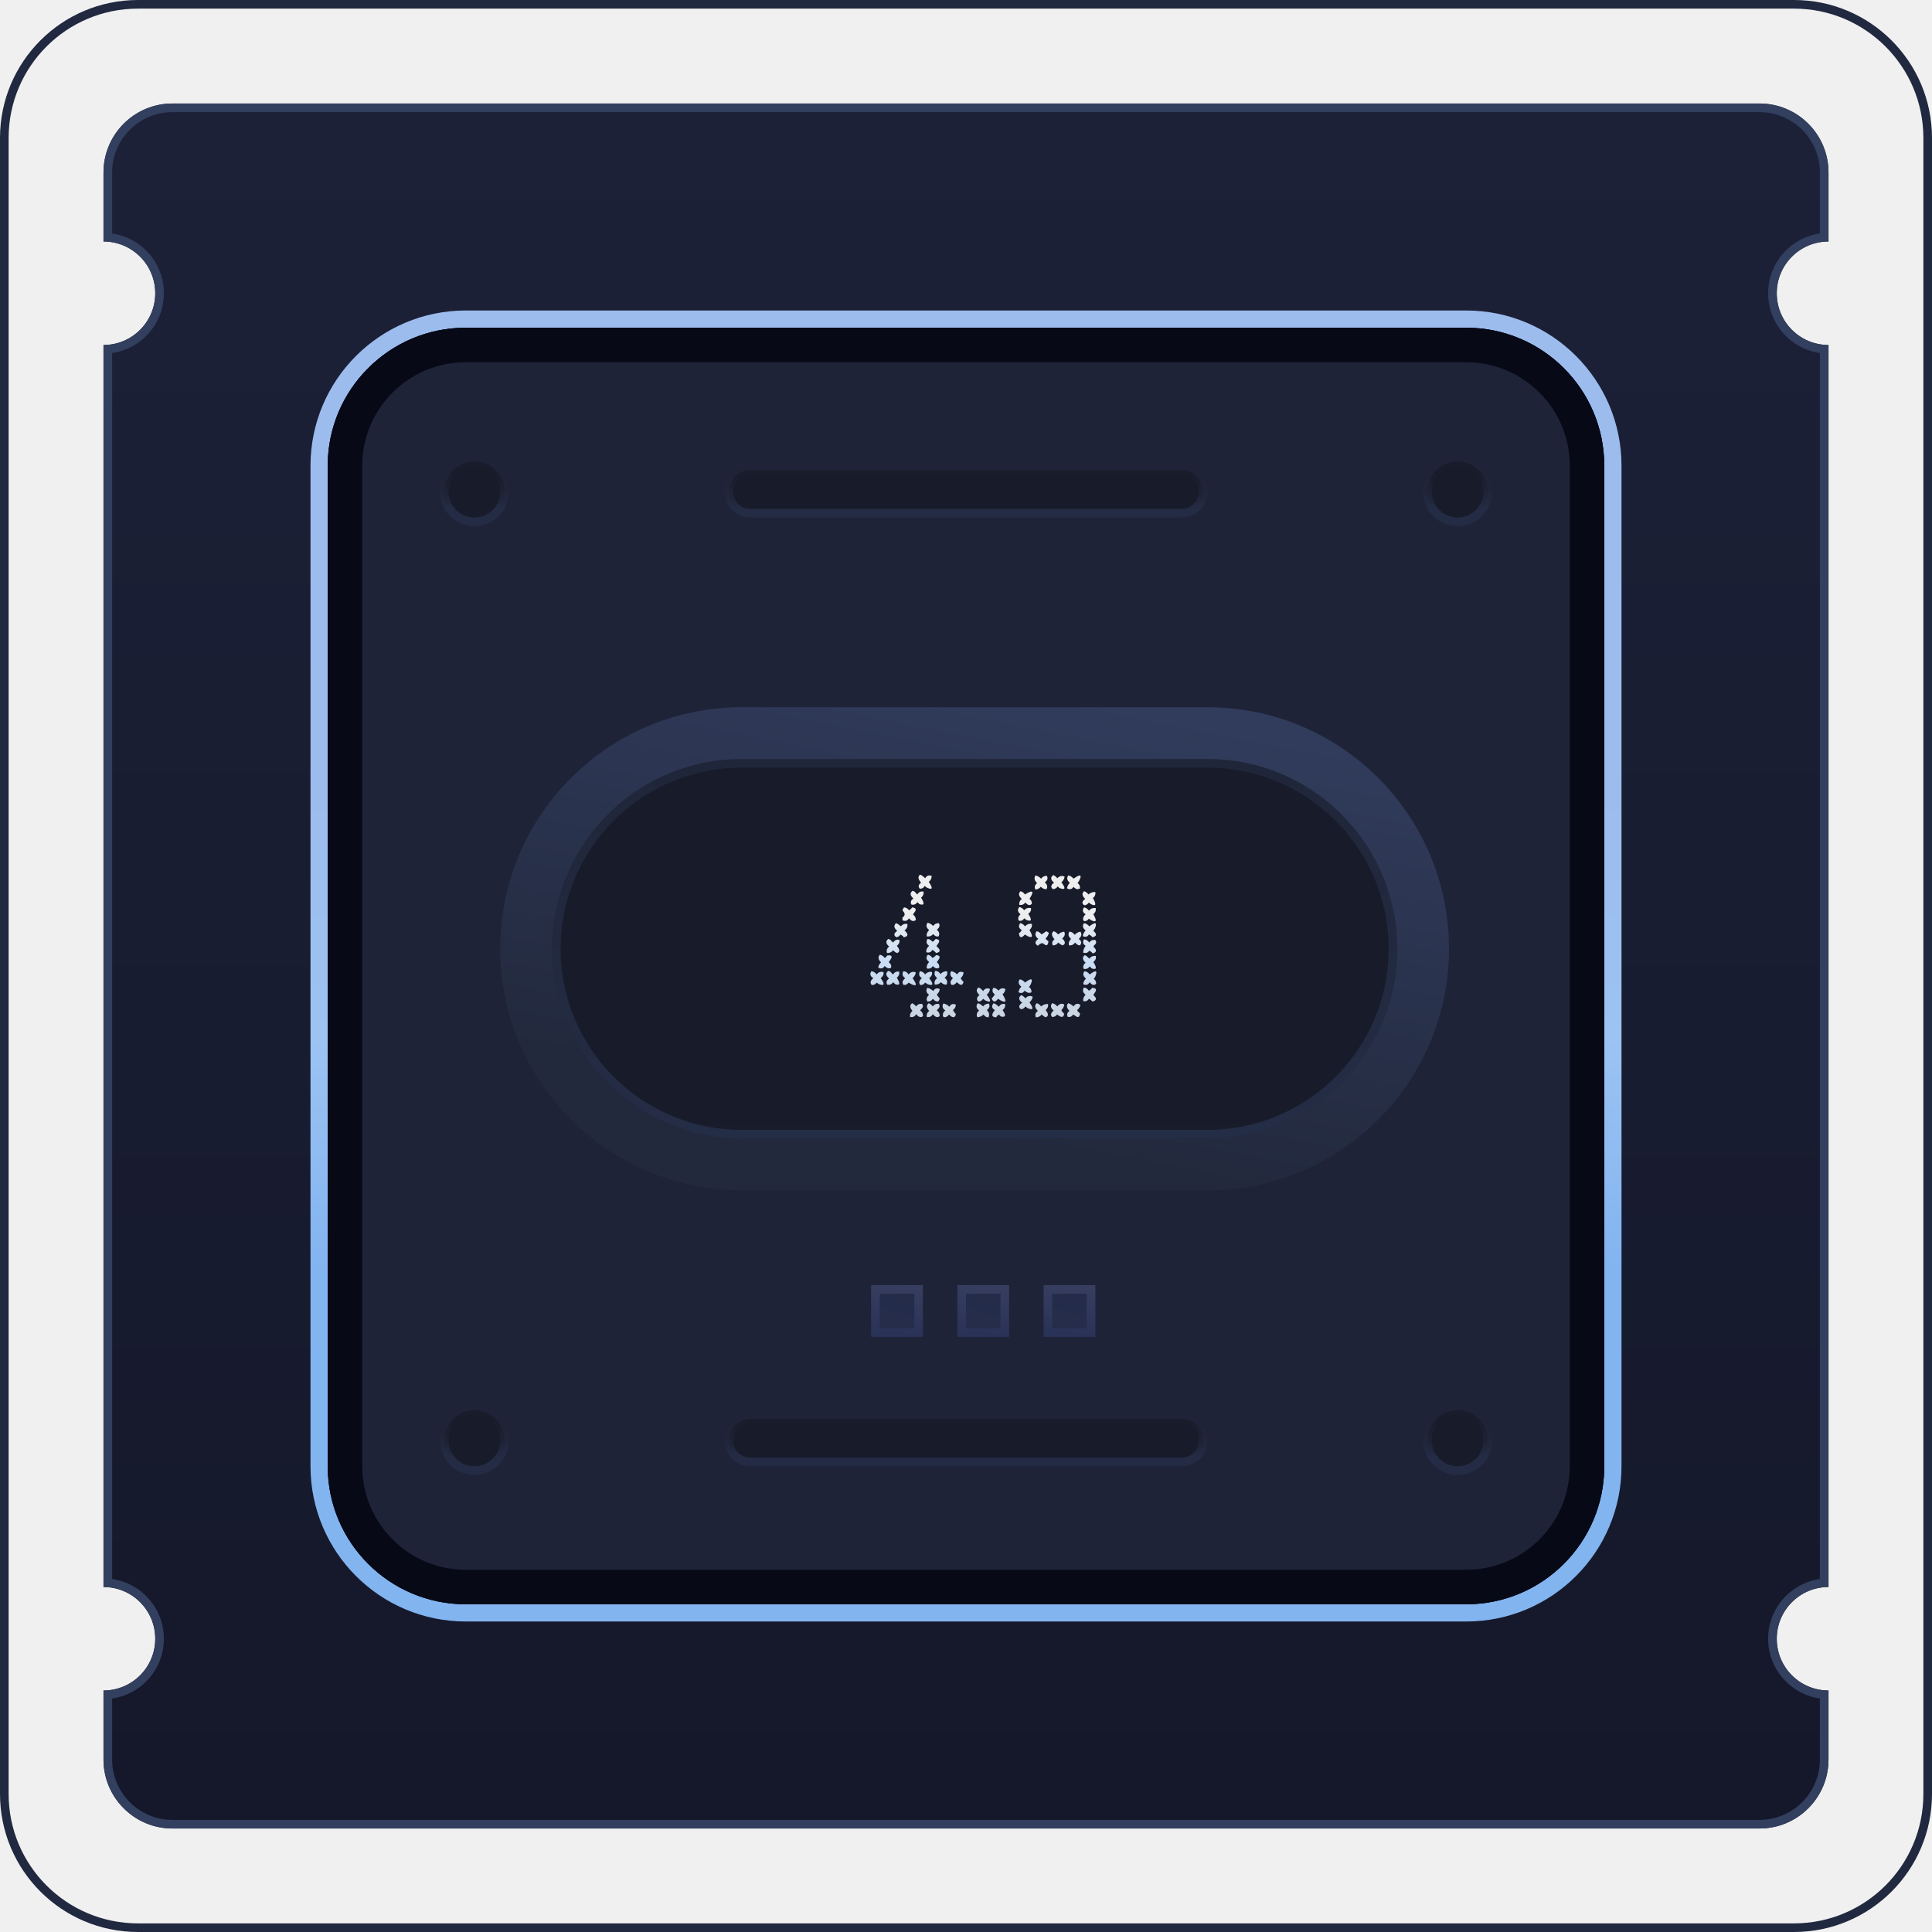
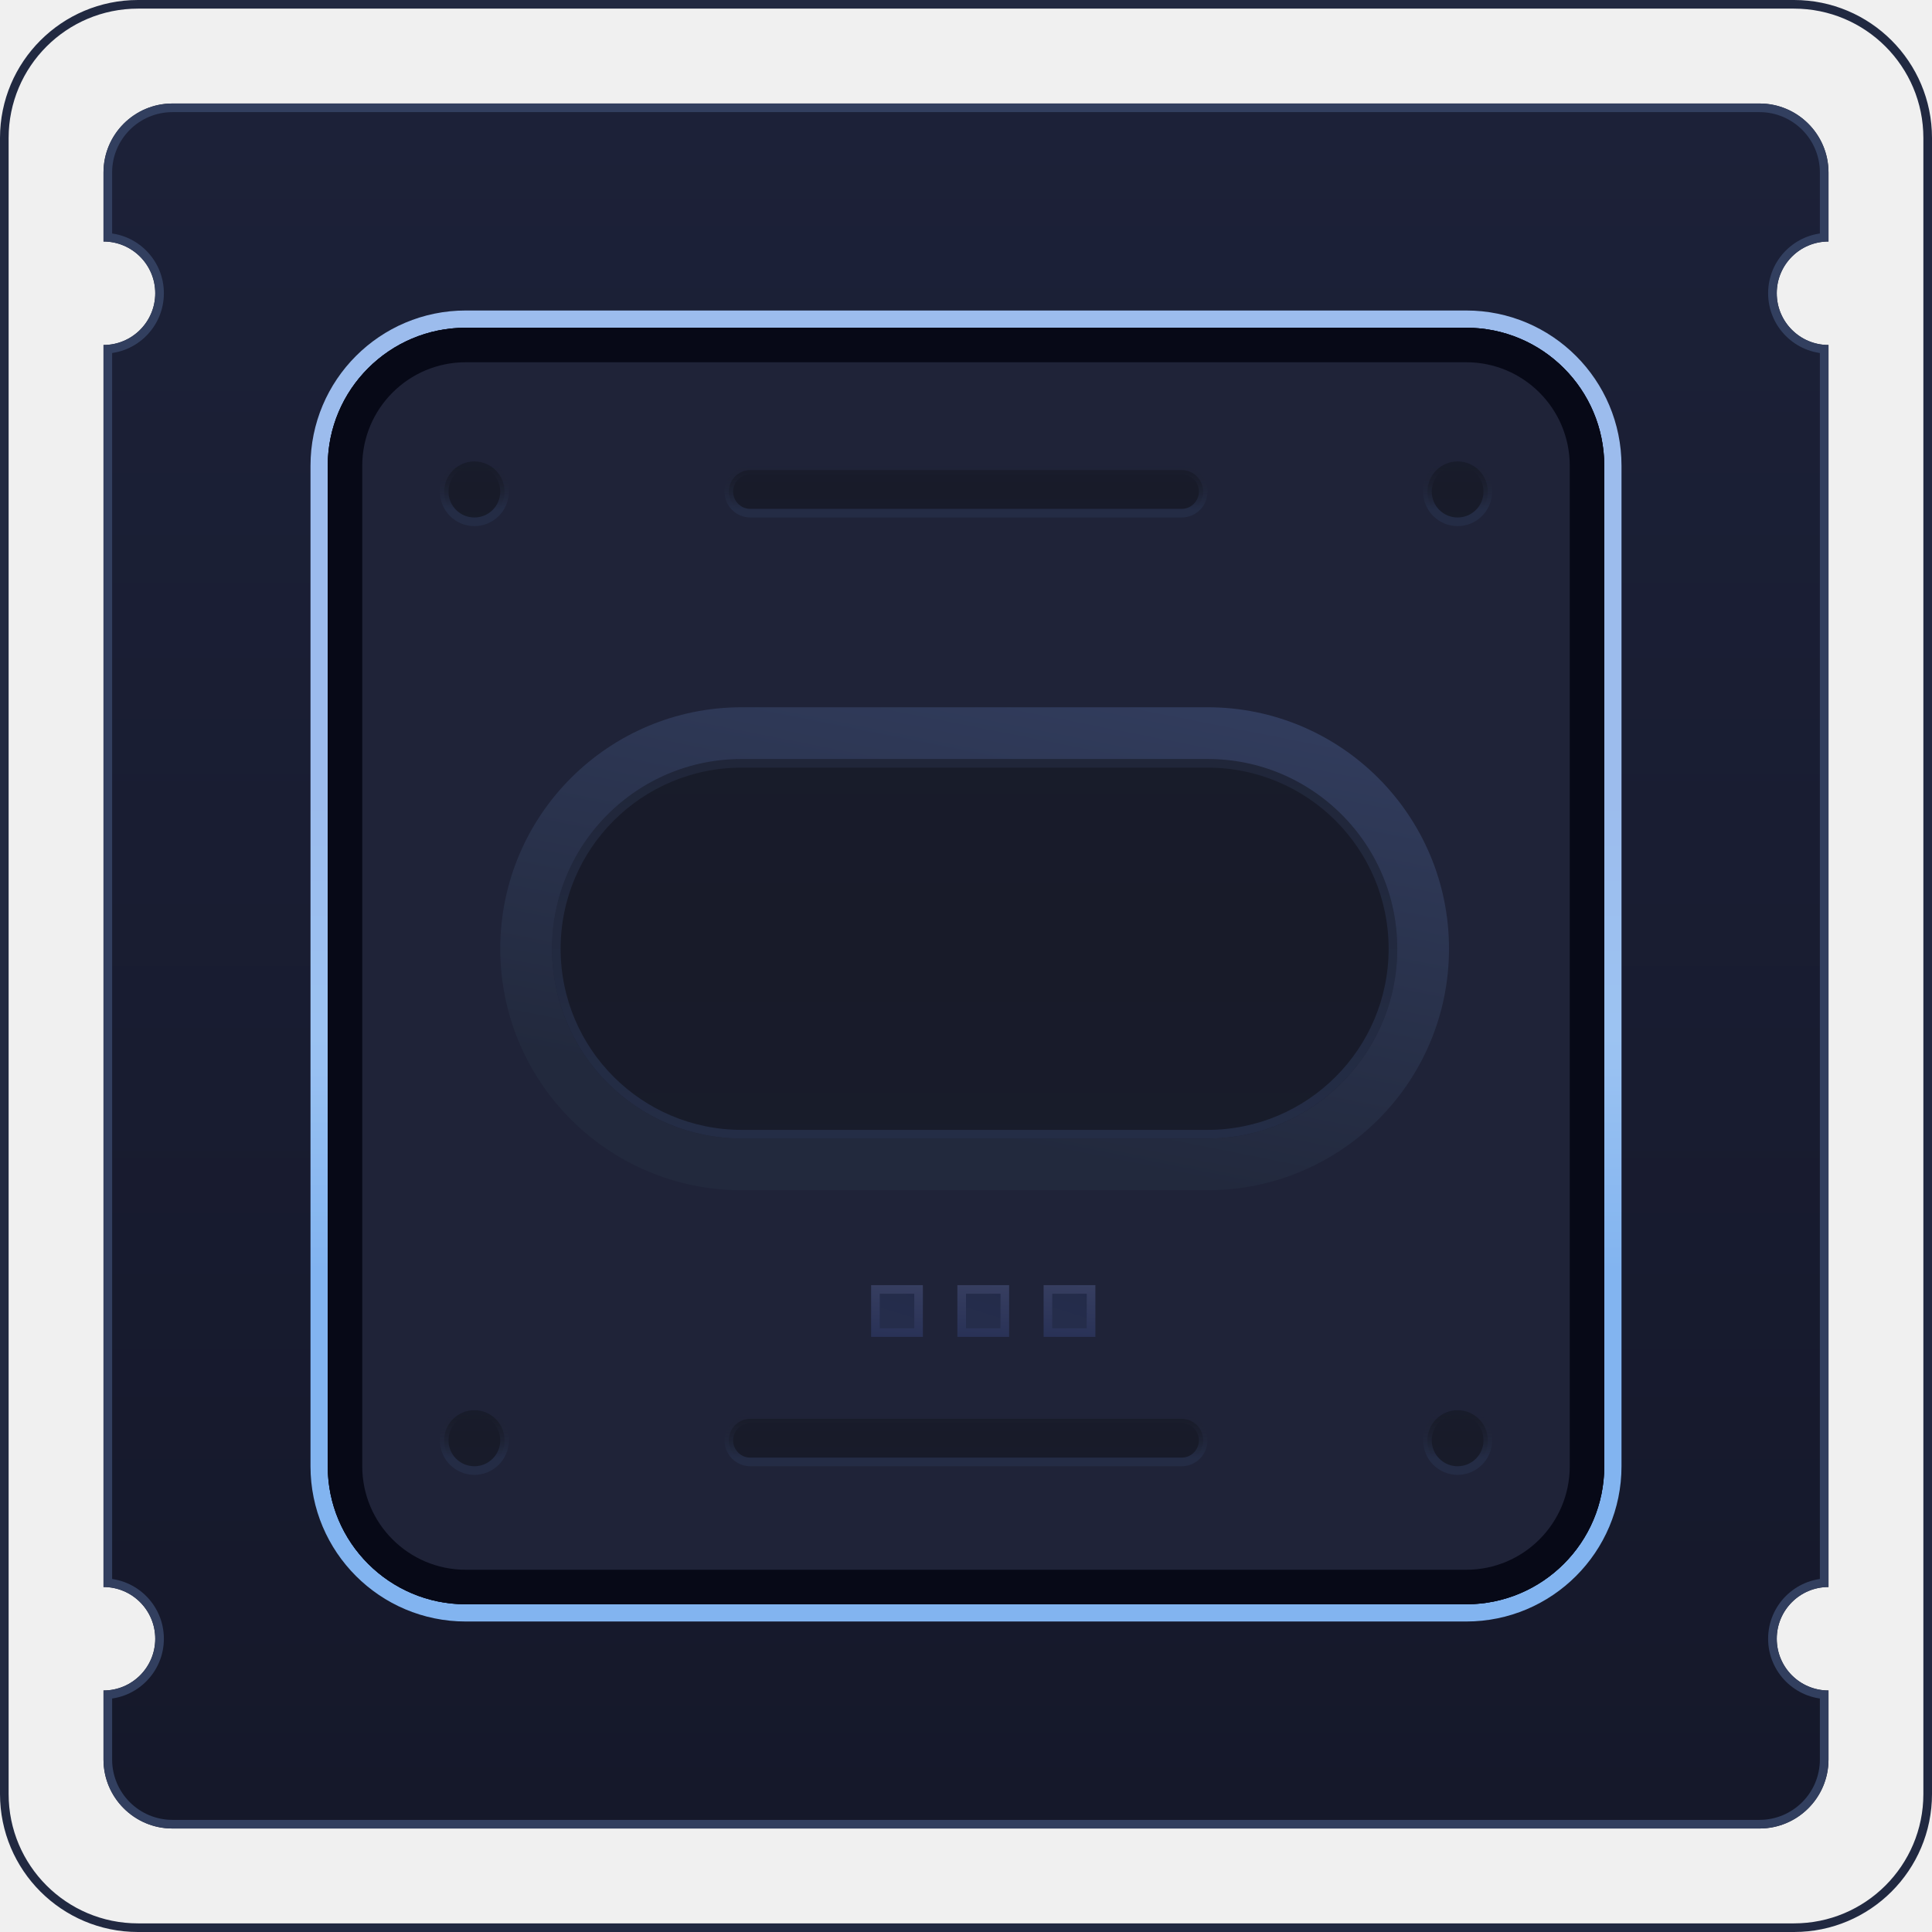
<svg xmlns="http://www.w3.org/2000/svg" width="112" height="112" viewBox="0 0 112 112" fill="none">
  <rect x="0.25" y="0.25" width="111.5" height="111.5" rx="7.75" stroke="#212941" stroke-width="0.5" />
  <mask id="path-2-inside-1_2694_21759" fill="white">
    <path fill-rule="evenodd" clip-rule="evenodd" d="M6 10C6 7.791 7.791 6 10 6H102C104.209 6 106 7.791 106 10V14C104.343 14 103 15.343 103 17C103 18.657 104.343 20 106 20V92C104.343 92 103 93.343 103 95C103 96.657 104.343 98 106 98V102C106 104.209 104.209 106 102 106H10C7.791 106 6 104.209 6 102V98C7.657 98 9 96.657 9 95C9 93.343 7.657 92 6 92V20C7.657 20 9 18.657 9 17C9 15.343 7.657 14 6 14V10Z" />
  </mask>
  <path fill-rule="evenodd" clip-rule="evenodd" d="M6 10C6 7.791 7.791 6 10 6H102C104.209 6 106 7.791 106 10V14C104.343 14 103 15.343 103 17C103 18.657 104.343 20 106 20V92C104.343 92 103 93.343 103 95C103 96.657 104.343 98 106 98V102C106 104.209 104.209 106 102 106H10C7.791 106 6 104.209 6 102V98C7.657 98 9 96.657 9 95C9 93.343 7.657 92 6 92V20C7.657 20 9 18.657 9 17C9 15.343 7.657 14 6 14V10Z" fill="url(#paint0_linear_2694_21759)" />
  <path d="M106 14V14.5H106.5V14H106ZM106 20H106.5V19.5H106V20ZM106 92V92.5H106.5V92H106ZM106 98H106.5V97.5H106V98ZM6 98V97.5H5.5V98H6ZM6 92H5.5V92.5H6V92ZM6 20V19.5H5.5V20H6ZM6 14H5.5V14.5H6V14ZM10 5.5C7.515 5.5 5.5 7.515 5.5 10H6.5C6.5 8.067 8.067 6.5 10 6.5V5.5ZM102 5.5H10V6.5H102V5.5ZM106.5 10C106.5 7.515 104.485 5.5 102 5.5V6.5C103.933 6.5 105.5 8.067 105.5 10H106.5ZM106.5 14V10H105.5V14H106.5ZM103.5 17C103.5 15.619 104.619 14.5 106 14.5V13.5C104.067 13.5 102.5 15.067 102.5 17H103.5ZM106 19.5C104.619 19.5 103.5 18.381 103.5 17H102.5C102.5 18.933 104.067 20.5 106 20.5V19.5ZM106.5 92V20H105.5V92H106.5ZM103.5 95C103.5 93.619 104.619 92.5 106 92.5V91.5C104.067 91.5 102.5 93.067 102.5 95H103.5ZM106 97.5C104.619 97.5 103.5 96.381 103.5 95H102.5C102.5 96.933 104.067 98.5 106 98.5V97.5ZM106.5 102V98H105.5V102H106.5ZM102 106.5C104.485 106.5 106.5 104.485 106.5 102H105.5C105.5 103.933 103.933 105.5 102 105.5V106.5ZM10 106.5H102V105.5H10V106.5ZM5.5 102C5.5 104.485 7.515 106.5 10 106.5V105.5C8.067 105.5 6.5 103.933 6.5 102H5.5ZM5.5 98V102H6.5V98H5.5ZM8.5 95C8.5 96.381 7.381 97.5 6 97.5V98.5C7.933 98.5 9.5 96.933 9.5 95H8.5ZM6 92.5C7.381 92.5 8.5 93.619 8.5 95H9.5C9.5 93.067 7.933 91.5 6 91.5V92.5ZM5.5 20V92H6.5V20H5.5ZM8.5 17C8.5 18.381 7.381 19.5 6 19.5V20.5C7.933 20.5 9.5 18.933 9.5 17H8.5ZM6 14.5C7.381 14.5 8.5 15.619 8.5 17H9.5C9.5 15.067 7.933 13.5 6 13.5V14.5ZM5.5 10V14H6.5V10H5.5Z" fill="#323F5F" mask="url(#path-2-inside-1_2694_21759)" />
  <rect x="18.5" y="18.5" width="75" height="75" rx="8.5" stroke="url(#paint1_linear_2694_21759)" />
  <rect x="19" y="19" width="74" height="74" rx="8" fill="#070917" />
  <rect x="19" y="19" width="74" height="74" rx="8" fill="#070917" />
  <rect x="21" y="21" width="70" height="70" rx="6" fill="#1F2338" />
  <path d="M32.25 55C32.25 49.063 37.063 44.25 43 44.25H70C75.937 44.25 80.75 49.063 80.75 55C80.75 60.937 75.937 65.75 70 65.75H43C37.063 65.75 32.25 60.937 32.25 55Z" fill="url(#paint2_linear_2694_21759)" stroke="url(#paint3_linear_2694_21759)" stroke-width="0.5" />
  <path d="M43 42.5C36.096 42.5 30.5 48.096 30.5 55C30.5 61.904 36.096 67.5 43 67.5H70C76.904 67.5 82.5 61.904 82.5 55C82.5 48.096 76.904 42.5 70 42.5H43Z" stroke="url(#paint4_linear_2694_21759)" stroke-width="3" />
-   <path d="M53.397 51.172C53.213 50.957 53.197 50.801 53.35 50.703C53.443 50.746 53.537 50.816 53.631 50.914C53.717 50.766 53.842 50.719 54.006 50.773C54.018 50.906 53.963 51.023 53.842 51.125C54.103 51.504 54.065 51.613 53.725 51.453L53.607 51.359C53.549 51.465 53.455 51.52 53.326 51.523C53.213 51.402 53.236 51.285 53.397 51.172ZM52.951 52.086C52.752 51.91 52.736 51.762 52.904 51.641L53.022 51.688C53.06 51.742 53.115 51.797 53.185 51.852C53.256 51.715 53.373 51.66 53.537 51.688C53.56 51.824 53.514 51.941 53.397 52.039C53.611 52.383 53.58 52.508 53.303 52.414L53.185 52.297C53.096 52.426 52.978 52.473 52.834 52.438C52.764 52.301 52.803 52.184 52.951 52.086ZM52.318 52.789C52.326 52.727 52.357 52.664 52.412 52.602C52.522 52.609 52.615 52.664 52.693 52.766C52.764 52.738 52.826 52.684 52.881 52.602C53.107 52.633 53.147 52.734 52.998 52.906L52.928 53.023C53.033 53.086 53.088 53.188 53.092 53.328C52.975 53.441 52.842 53.41 52.693 53.234C52.607 53.383 52.482 53.422 52.318 53.352V53.188C52.486 53.074 52.486 52.941 52.318 52.789ZM53.865 53.914C53.697 53.789 53.666 53.648 53.772 53.492C53.881 53.512 53.99 53.574 54.1 53.68C54.166 53.57 54.275 53.516 54.428 53.516C54.502 53.656 54.463 53.781 54.31 53.891C54.455 54.023 54.486 54.156 54.404 54.289C54.283 54.305 54.182 54.258 54.1 54.148C54.006 54.258 53.881 54.305 53.725 54.289C53.701 54.156 53.748 54.031 53.865 53.914ZM52.014 53.961C51.822 53.805 51.799 53.656 51.943 53.516C52.037 53.551 52.131 53.613 52.225 53.703C52.322 53.582 52.447 53.535 52.6 53.562C52.627 53.711 52.572 53.836 52.435 53.938C52.674 54.156 52.658 54.289 52.389 54.336L52.342 54.266L52.201 54.172C52.158 54.258 52.08 54.312 51.967 54.336C51.795 54.23 51.81 54.105 52.014 53.961ZM51.545 54.875C51.346 54.699 51.33 54.551 51.498 54.43L51.615 54.477C51.654 54.531 51.709 54.586 51.779 54.641C51.853 54.512 51.971 54.457 52.131 54.477C52.166 54.617 52.119 54.734 51.99 54.828C52.17 55.039 52.178 55.18 52.014 55.25C51.928 55.227 51.85 55.172 51.779 55.086C51.697 55.195 51.58 55.25 51.428 55.25C51.369 55.109 51.408 54.984 51.545 54.875ZM53.865 54.828C53.701 54.727 53.67 54.594 53.772 54.43C53.881 54.438 53.975 54.492 54.053 54.594C54.123 54.566 54.185 54.512 54.24 54.43C54.471 54.457 54.51 54.559 54.357 54.734L54.287 54.852C54.545 55.062 54.537 55.195 54.264 55.25C54.225 55.188 54.154 55.125 54.053 55.062C53.975 55.203 53.857 55.25 53.701 55.203C53.678 55.07 53.732 54.945 53.865 54.828ZM51.076 55.789C50.908 55.629 50.885 55.48 51.006 55.344C51.115 55.367 51.209 55.43 51.287 55.531C51.346 55.508 51.393 55.461 51.428 55.391C51.709 55.352 51.764 55.445 51.592 55.672L51.522 55.789C51.635 55.855 51.682 55.957 51.662 56.094C51.549 56.172 51.424 56.141 51.287 56C51.197 56.148 51.072 56.18 50.912 56.094C50.928 55.973 50.982 55.871 51.076 55.789ZM53.865 55.766C53.685 55.633 53.662 55.492 53.795 55.344C53.897 55.367 53.982 55.43 54.053 55.531C54.131 55.504 54.201 55.449 54.264 55.367C54.494 55.387 54.533 55.488 54.381 55.672L54.31 55.789C54.416 55.855 54.463 55.957 54.451 56.094C54.33 56.176 54.205 56.145 54.076 56C53.998 56.133 53.881 56.18 53.725 56.141C53.705 56.008 53.752 55.883 53.865 55.766ZM51.545 56.727C51.342 56.555 51.326 56.406 51.498 56.281L51.615 56.328C51.654 56.383 51.709 56.438 51.779 56.492C51.85 56.355 51.967 56.301 52.131 56.328C52.154 56.465 52.107 56.582 51.99 56.68C52.205 57.023 52.174 57.148 51.897 57.055L51.779 56.938C51.69 57.066 51.572 57.113 51.428 57.078C51.357 56.941 51.397 56.824 51.545 56.727ZM54.334 56.703C54.174 56.586 54.135 56.445 54.217 56.281C54.35 56.289 54.451 56.352 54.522 56.469C54.619 56.355 54.744 56.301 54.897 56.305C54.947 56.449 54.9 56.574 54.756 56.68C54.904 56.789 54.943 56.922 54.873 57.078C54.76 57.094 54.65 57.047 54.545 56.938C54.459 57.039 54.342 57.086 54.193 57.078C54.143 56.93 54.19 56.805 54.334 56.703ZM50.631 56.703C50.447 56.598 50.408 56.465 50.514 56.305C50.635 56.312 50.736 56.375 50.818 56.492C50.92 56.355 51.053 56.309 51.217 56.352C51.24 56.488 51.185 56.605 51.053 56.703C51.31 57.055 51.279 57.172 50.959 57.055L50.818 56.961C50.76 57.059 50.666 57.105 50.537 57.102C50.424 56.977 50.455 56.844 50.631 56.703ZM52.482 56.703C52.322 56.609 52.283 56.477 52.365 56.305C52.494 56.305 52.596 56.367 52.67 56.492C52.799 56.34 52.94 56.301 53.092 56.375C53.072 56.504 53.01 56.613 52.904 56.703C53.185 57.102 53.147 57.211 52.787 57.031L52.67 56.961C52.611 57.059 52.518 57.105 52.389 57.102C52.275 56.98 52.307 56.848 52.482 56.703ZM53.443 56.703C53.283 56.609 53.244 56.477 53.326 56.305C53.451 56.309 53.553 56.371 53.631 56.492C53.748 56.359 53.881 56.312 54.029 56.352C54.053 56.492 53.998 56.609 53.865 56.703C54.135 57.055 54.103 57.172 53.772 57.055L53.631 56.961C53.565 57.062 53.471 57.109 53.35 57.102C53.248 56.98 53.279 56.848 53.443 56.703ZM55.248 56.703C55.092 56.605 55.053 56.473 55.131 56.305C55.264 56.316 55.381 56.379 55.482 56.492C55.572 56.336 55.697 56.297 55.857 56.375C55.857 56.492 55.803 56.602 55.693 56.703C55.721 56.773 55.775 56.844 55.857 56.914C55.81 57.117 55.709 57.148 55.553 57.008L55.459 56.938C55.4 57.047 55.307 57.102 55.178 57.102C55.057 57 55.08 56.867 55.248 56.703ZM53.865 57.664C53.705 57.57 53.666 57.438 53.748 57.266C53.877 57.285 53.994 57.348 54.1 57.453C54.19 57.297 54.315 57.258 54.475 57.336C54.471 57.461 54.416 57.562 54.31 57.641C54.338 57.719 54.393 57.797 54.475 57.875C54.44 58.07 54.338 58.109 54.17 57.992L54.076 57.898C54.014 58.012 53.912 58.066 53.772 58.062C53.678 57.941 53.709 57.809 53.865 57.664ZM53.865 58.602C53.701 58.418 53.693 58.27 53.842 58.156C53.928 58.195 54.006 58.258 54.076 58.344C54.166 58.219 54.283 58.172 54.428 58.203C54.498 58.316 54.475 58.418 54.357 58.508L54.31 58.578C54.424 58.652 54.478 58.762 54.475 58.906C54.35 59.008 54.217 58.969 54.076 58.789C54.006 58.93 53.889 58.984 53.725 58.953C53.701 58.816 53.748 58.699 53.865 58.602ZM54.803 58.572C54.643 58.478 54.603 58.346 54.685 58.174C54.815 58.193 54.932 58.256 55.037 58.361C55.127 58.205 55.252 58.166 55.412 58.244C55.408 58.369 55.353 58.471 55.248 58.549C55.275 58.627 55.33 58.705 55.412 58.783C55.377 58.978 55.275 59.018 55.107 58.9L55.014 58.807C54.951 58.92 54.85 58.975 54.709 58.971C54.615 58.85 54.647 58.717 54.803 58.572ZM52.898 58.602C52.734 58.418 52.727 58.27 52.875 58.156C52.961 58.195 53.039 58.258 53.109 58.344C53.199 58.219 53.316 58.172 53.461 58.203C53.531 58.316 53.508 58.418 53.391 58.508L53.344 58.578C53.457 58.652 53.512 58.762 53.508 58.906C53.383 59.008 53.25 58.969 53.109 58.789C53.039 58.93 52.922 58.984 52.758 58.953C52.734 58.816 52.781 58.699 52.898 58.602ZM56.783 57.688C56.588 57.5 56.572 57.352 56.736 57.242C56.826 57.285 56.912 57.355 56.994 57.453C57.096 57.297 57.228 57.258 57.393 57.336C57.373 57.465 57.31 57.574 57.205 57.664C57.49 58.043 57.459 58.152 57.111 57.992L56.994 57.898C56.935 58.004 56.842 58.059 56.713 58.062C56.596 57.934 56.619 57.809 56.783 57.688ZM57.674 57.641C57.529 57.551 57.498 57.426 57.58 57.266C57.701 57.27 57.803 57.324 57.885 57.43C57.99 57.289 58.123 57.258 58.283 57.336C58.272 57.457 58.217 57.559 58.119 57.641C58.373 58.047 58.334 58.164 58.002 57.992L57.861 57.898C57.697 58.121 57.572 58.113 57.486 57.875C57.553 57.82 57.615 57.742 57.674 57.641ZM56.76 58.578C56.588 58.445 56.565 58.305 56.69 58.156C56.795 58.188 56.897 58.25 56.994 58.344C57.068 58.238 57.178 58.184 57.322 58.18C57.4 58.32 57.361 58.445 57.205 58.555C57.342 58.68 57.373 58.82 57.299 58.977C57.182 58.977 57.088 58.922 57.018 58.812C56.928 58.898 56.81 58.953 56.666 58.977C56.588 58.836 56.619 58.703 56.76 58.578ZM57.674 58.555C57.486 58.445 57.463 58.312 57.603 58.156C57.717 58.199 57.818 58.27 57.908 58.367C57.978 58.23 58.096 58.176 58.26 58.203C58.295 58.34 58.248 58.457 58.119 58.555C58.338 58.863 58.307 58.988 58.025 58.93L57.908 58.812C57.85 58.848 57.795 58.902 57.744 58.977C57.478 58.961 57.455 58.82 57.674 58.555ZM61.107 51.172C60.9 51.008 60.885 50.859 61.06 50.727C61.147 50.766 61.225 50.828 61.295 50.914C61.42 50.777 61.56 50.746 61.717 50.82C61.697 50.949 61.635 51.059 61.529 51.148C61.799 51.504 61.76 51.613 61.412 51.477L61.318 51.383C61.26 51.48 61.166 51.535 61.037 51.547C60.893 51.426 60.916 51.301 61.107 51.172ZM60.123 51.195C59.963 51.047 59.932 50.898 60.029 50.75C60.139 50.77 60.248 50.832 60.357 50.938C60.432 50.824 60.541 50.77 60.685 50.773C60.764 50.914 60.725 51.039 60.568 51.148C60.713 51.281 60.744 51.414 60.662 51.547C60.549 51.555 60.44 51.508 60.334 51.406C60.268 51.496 60.166 51.551 60.029 51.57C59.951 51.434 59.982 51.309 60.123 51.195ZM62.022 51.172C61.857 51.047 61.826 50.906 61.928 50.75C62.049 50.77 62.15 50.832 62.232 50.938C62.631 50.66 62.74 50.699 62.56 51.055L62.467 51.195C62.572 51.262 62.619 51.363 62.607 51.5C62.482 51.582 62.357 51.551 62.232 51.406C62.143 51.555 62.018 51.586 61.857 51.5C61.869 51.387 61.924 51.277 62.022 51.172ZM59.232 52.109C59.049 51.941 59.025 51.793 59.162 51.664C59.26 51.691 59.346 51.754 59.42 51.852C59.842 51.59 59.951 51.637 59.748 51.992L59.678 52.109C59.775 52.168 59.822 52.262 59.818 52.391C59.713 52.516 59.588 52.492 59.443 52.32C59.357 52.434 59.24 52.48 59.092 52.461C59.068 52.324 59.115 52.207 59.232 52.109ZM62.912 52.109C62.728 51.941 62.705 51.793 62.842 51.664C62.935 51.688 63.022 51.75 63.1 51.852C63.205 51.75 63.338 51.703 63.498 51.711C63.522 51.848 63.475 51.965 63.357 52.062C63.576 52.441 63.537 52.559 63.24 52.414L63.123 52.32C63.065 52.41 62.978 52.465 62.865 52.484C62.697 52.379 62.713 52.254 62.912 52.109ZM59.162 53C58.99 52.871 58.967 52.73 59.092 52.578C59.197 52.602 59.291 52.664 59.373 52.766C59.478 52.648 59.611 52.609 59.772 52.648C59.787 52.781 59.732 52.891 59.607 52.977C59.846 53.332 59.807 53.449 59.49 53.328L59.373 53.234C59.307 53.355 59.205 53.402 59.068 53.375C58.99 53.262 59.022 53.137 59.162 53ZM62.935 53C62.76 52.898 62.728 52.766 62.842 52.602C62.951 52.621 63.045 52.684 63.123 52.789C63.24 52.664 63.373 52.617 63.522 52.648C63.545 52.785 63.498 52.902 63.381 53C63.6 53.375 63.56 53.492 63.264 53.352L63.123 53.258C63.057 53.359 62.963 53.406 62.842 53.398C62.744 53.289 62.775 53.156 62.935 53ZM59.232 53.914C59.057 53.812 59.025 53.68 59.139 53.516C59.256 53.535 59.35 53.598 59.42 53.703C59.533 53.578 59.666 53.531 59.818 53.562C59.842 53.699 59.795 53.816 59.678 53.914C59.904 54.289 59.865 54.406 59.56 54.266L59.42 54.172C59.213 54.406 59.096 54.383 59.068 54.102C59.135 54.059 59.19 53.996 59.232 53.914ZM62.935 53.938C62.764 53.809 62.732 53.668 62.842 53.516C62.963 53.535 63.065 53.598 63.147 53.703C63.506 53.43 63.615 53.469 63.475 53.82L63.381 53.961C63.603 54.145 63.588 54.27 63.334 54.336C63.287 54.273 63.217 54.219 63.123 54.172C63.041 54.312 62.924 54.344 62.772 54.266C62.783 54.152 62.838 54.043 62.935 53.938ZM60.193 54.43C60.006 54.285 59.975 54.137 60.1 53.984C60.209 54.008 60.303 54.07 60.381 54.172L60.662 53.984L60.803 54.078C60.783 54.191 60.721 54.301 60.615 54.406C60.65 54.465 60.705 54.52 60.779 54.57C60.756 54.824 60.654 54.863 60.475 54.688C60.373 54.66 60.272 54.707 60.17 54.828C59.975 54.715 59.982 54.582 60.193 54.43ZM61.131 54.453C60.951 54.242 60.935 54.086 61.084 53.984C61.174 54.012 61.26 54.074 61.342 54.172C61.432 54.086 61.549 54.031 61.693 54.008C61.764 54.152 61.725 54.285 61.576 54.406C61.775 54.59 61.783 54.723 61.6 54.805C61.518 54.773 61.432 54.719 61.342 54.641C61.279 54.746 61.178 54.801 61.037 54.805C60.963 54.672 60.994 54.555 61.131 54.453ZM62.092 54.43C61.932 54.293 61.9 54.152 61.998 54.008C62.119 54.016 62.221 54.078 62.303 54.195C62.385 54.098 62.494 54.035 62.631 54.008C62.732 54.145 62.701 54.285 62.537 54.43C62.697 54.547 62.721 54.672 62.607 54.805C62.498 54.801 62.404 54.746 62.326 54.641C62.244 54.762 62.127 54.816 61.975 54.805C61.932 54.672 61.971 54.547 62.092 54.43ZM62.935 54.828C62.775 54.73 62.744 54.605 62.842 54.453C62.963 54.461 63.065 54.523 63.147 54.641C63.236 54.512 63.353 54.465 63.498 54.5C63.576 54.602 63.56 54.695 63.451 54.781L63.381 54.875C63.592 55.066 63.584 55.199 63.357 55.273C63.299 55.207 63.228 55.152 63.147 55.109C63.065 55.238 62.947 55.277 62.795 55.227C62.787 55.102 62.834 54.969 62.935 54.828ZM62.935 55.812C62.744 55.637 62.728 55.488 62.889 55.367C62.978 55.41 63.065 55.48 63.147 55.578C63.232 55.457 63.357 55.402 63.522 55.414C63.557 55.555 63.51 55.672 63.381 55.766C63.603 56.113 63.572 56.238 63.287 56.141L63.17 56.023C63.08 56.152 62.963 56.199 62.818 56.164C62.768 56.027 62.807 55.91 62.935 55.812ZM62.959 56.727C62.787 56.598 62.756 56.457 62.865 56.305C62.986 56.312 63.088 56.375 63.17 56.492C63.529 56.215 63.639 56.254 63.498 56.609L63.404 56.75C63.502 56.809 63.549 56.902 63.545 57.031C63.424 57.141 63.299 57.109 63.17 56.938C63.084 57.094 62.959 57.133 62.795 57.055C62.799 56.941 62.853 56.832 62.959 56.727ZM59.209 57.195C59.037 57.066 59.006 56.926 59.115 56.773C59.236 56.793 59.338 56.855 59.42 56.961C59.795 56.676 59.904 56.715 59.748 57.078L59.654 57.219C59.756 57.285 59.803 57.387 59.795 57.523C59.674 57.59 59.541 57.559 59.397 57.43C59.315 57.57 59.197 57.602 59.045 57.523C59.057 57.41 59.111 57.301 59.209 57.195ZM62.935 57.664C62.768 57.539 62.736 57.398 62.842 57.242C62.955 57.262 63.049 57.324 63.123 57.43C63.193 57.402 63.256 57.348 63.31 57.266C63.553 57.273 63.6 57.375 63.451 57.57L63.381 57.688C63.6 57.871 63.584 57.996 63.334 58.062C63.275 57.996 63.205 57.941 63.123 57.898C63.057 58.02 62.947 58.066 62.795 58.039C62.772 57.906 62.818 57.781 62.935 57.664ZM59.256 58.133C59.041 57.961 59.025 57.812 59.209 57.688C59.295 57.727 59.373 57.789 59.443 57.875C59.568 57.734 59.709 57.703 59.865 57.781C59.85 57.906 59.787 58.016 59.678 58.109C59.943 58.48 59.904 58.59 59.56 58.438L59.443 58.344C59.393 58.438 59.307 58.492 59.185 58.508C59.033 58.391 59.057 58.266 59.256 58.133ZM60.17 58.602C59.986 58.434 59.963 58.285 60.1 58.156C60.193 58.18 60.279 58.242 60.357 58.344C60.463 58.242 60.596 58.195 60.756 58.203C60.779 58.34 60.732 58.457 60.615 58.555C60.795 58.766 60.795 58.906 60.615 58.977C60.549 58.945 60.471 58.891 60.381 58.812C60.31 58.918 60.201 58.973 60.053 58.977C59.982 58.836 60.022 58.711 60.17 58.602ZM61.084 58.578C60.912 58.449 60.881 58.309 60.99 58.156C61.107 58.176 61.209 58.238 61.295 58.344C61.404 58.191 61.537 58.152 61.693 58.227C61.69 58.344 61.635 58.453 61.529 58.555C61.557 58.629 61.611 58.699 61.693 58.766C61.658 58.965 61.557 59.004 61.389 58.883L61.272 58.812C61.205 58.914 61.111 58.961 60.99 58.953C60.889 58.84 60.92 58.715 61.084 58.578ZM61.998 58.602C61.83 58.434 61.807 58.285 61.928 58.156C62.033 58.188 62.135 58.25 62.232 58.344C62.342 58.18 62.475 58.148 62.631 58.25C62.611 58.371 62.549 58.473 62.443 58.555C62.471 58.625 62.525 58.688 62.607 58.742C62.592 58.973 62.498 59.02 62.326 58.883L62.209 58.812C62.143 58.926 62.041 58.973 61.904 58.953C61.83 58.82 61.861 58.703 61.998 58.602Z" fill="url(#paint5_linear_2694_21759)" />
  <rect x="42.25" y="27.25" width="27.5" height="2.5" rx="1.25" fill="url(#paint6_linear_2694_21759)" stroke="url(#paint7_linear_2694_21759)" stroke-width="0.5" />
  <circle cx="84.5" cy="28.5" r="1.75" fill="url(#paint8_linear_2694_21759)" stroke="url(#paint9_linear_2694_21759)" stroke-width="0.5" />
  <circle cx="27.5" cy="28.5" r="1.75" fill="url(#paint10_linear_2694_21759)" stroke="url(#paint11_linear_2694_21759)" stroke-width="0.5" />
  <rect x="42.25" y="82.25" width="27.5" height="2.5" rx="1.25" fill="url(#paint12_linear_2694_21759)" stroke="url(#paint13_linear_2694_21759)" stroke-width="0.5" />
  <circle cx="84.5" cy="83.5" r="1.75" fill="url(#paint14_linear_2694_21759)" stroke="url(#paint15_linear_2694_21759)" stroke-width="0.5" />
  <circle cx="27.5" cy="83.5" r="1.75" fill="url(#paint16_linear_2694_21759)" stroke="url(#paint17_linear_2694_21759)" stroke-width="0.5" />
  <rect x="50.75" y="74.75" width="2.5" height="2.5" fill="url(#paint18_linear_2694_21759)" stroke="url(#paint19_linear_2694_21759)" stroke-width="0.5" />
  <rect x="55.75" y="74.75" width="2.5" height="2.5" fill="url(#paint20_linear_2694_21759)" stroke="url(#paint21_linear_2694_21759)" stroke-width="0.5" />
  <rect x="60.75" y="74.75" width="2.5" height="2.5" fill="url(#paint22_linear_2694_21759)" stroke="url(#paint23_linear_2694_21759)" stroke-width="0.5" />
  <defs>
    <linearGradient id="paint0_linear_2694_21759" x1="56" y1="6" x2="56" y2="106" gradientUnits="userSpaceOnUse">
      <stop stop-color="#1C2138" />
      <stop offset="1" stop-color="#15182A" />
    </linearGradient>
    <linearGradient id="paint1_linear_2694_21759" x1="56" y1="46.048" x2="56" y2="73.643" gradientUnits="userSpaceOnUse">
      <stop stop-color="#9CBCED" />
      <stop offset="0.51" stop-color="#9CC3F2" />
      <stop offset="1" stop-color="#82B4F0" />
    </linearGradient>
    <linearGradient id="paint2_linear_2694_21759" x1="56.5" y1="20.308" x2="56.5" y2="89.692" gradientUnits="userSpaceOnUse">
      <stop stop-color="#191D2E" />
      <stop offset="0.494" stop-color="#181B29" />
      <stop offset="1" stop-color="#191D2E" />
    </linearGradient>
    <linearGradient id="paint3_linear_2694_21759" x1="56.5" y1="44" x2="56.5" y2="66" gradientUnits="userSpaceOnUse">
      <stop stop-color="#202639" />
      <stop offset="1" stop-color="#242D46" />
    </linearGradient>
    <linearGradient id="paint4_linear_2694_21759" x1="62.5" y1="38.261" x2="56.991" y2="66.097" gradientUnits="userSpaceOnUse">
      <stop stop-color="#323D5E" />
      <stop offset="1" stop-color="#22293D" />
    </linearGradient>
    <linearGradient id="paint5_linear_2694_21759" x1="57" y1="52.905" x2="57" y2="58.714" gradientUnits="userSpaceOnUse">
      <stop stop-color="#EEEEEE" />
      <stop offset="0.51" stop-color="#C8DCF5" />
      <stop offset="1" stop-color="#CBD5E2" />
    </linearGradient>
    <linearGradient id="paint6_linear_2694_21759" x1="56" y1="23.769" x2="56" y2="33.231" gradientUnits="userSpaceOnUse">
      <stop stop-color="#191D2E" />
      <stop offset="0.494" stop-color="#181B29" />
      <stop offset="1" stop-color="#191D2E" />
    </linearGradient>
    <linearGradient id="paint7_linear_2694_21759" x1="56" y1="27" x2="56" y2="29.5" gradientUnits="userSpaceOnUse">
      <stop stop-color="#1D202F" stop-opacity="0" />
      <stop offset="1" stop-color="#242C45" />
    </linearGradient>
    <linearGradient id="paint8_linear_2694_21759" x1="84.5" y1="23.769" x2="84.5" y2="33.231" gradientUnits="userSpaceOnUse">
      <stop stop-color="#191D2E" />
      <stop offset="0.494" stop-color="#181B29" />
      <stop offset="1" stop-color="#191D2E" />
    </linearGradient>
    <linearGradient id="paint9_linear_2694_21759" x1="84.5" y1="27" x2="84.5" y2="29.5" gradientUnits="userSpaceOnUse">
      <stop stop-color="#1D202F" stop-opacity="0" />
      <stop offset="1" stop-color="#242C45" />
    </linearGradient>
    <linearGradient id="paint10_linear_2694_21759" x1="27.5" y1="23.769" x2="27.5" y2="33.231" gradientUnits="userSpaceOnUse">
      <stop stop-color="#191D2E" />
      <stop offset="0.494" stop-color="#181B29" />
      <stop offset="1" stop-color="#191D2E" />
    </linearGradient>
    <linearGradient id="paint11_linear_2694_21759" x1="27.5" y1="27" x2="27.5" y2="29.5" gradientUnits="userSpaceOnUse">
      <stop stop-color="#1D202F" stop-opacity="0" />
      <stop offset="1" stop-color="#242C45" />
    </linearGradient>
    <linearGradient id="paint12_linear_2694_21759" x1="56" y1="78.769" x2="56" y2="88.231" gradientUnits="userSpaceOnUse">
      <stop stop-color="#191D2E" />
      <stop offset="0.494" stop-color="#181B29" />
      <stop offset="1" stop-color="#191D2E" />
    </linearGradient>
    <linearGradient id="paint13_linear_2694_21759" x1="56" y1="82" x2="56" y2="84.5" gradientUnits="userSpaceOnUse">
      <stop stop-color="#1D202F" stop-opacity="0" />
      <stop offset="1" stop-color="#242C45" />
    </linearGradient>
    <linearGradient id="paint14_linear_2694_21759" x1="84.5" y1="78.769" x2="84.5" y2="88.231" gradientUnits="userSpaceOnUse">
      <stop stop-color="#191D2E" />
      <stop offset="0.494" stop-color="#181B29" />
      <stop offset="1" stop-color="#191D2E" />
    </linearGradient>
    <linearGradient id="paint15_linear_2694_21759" x1="84.5" y1="82" x2="84.5" y2="84.5" gradientUnits="userSpaceOnUse">
      <stop stop-color="#1D202F" stop-opacity="0" />
      <stop offset="1" stop-color="#242C45" />
    </linearGradient>
    <linearGradient id="paint16_linear_2694_21759" x1="27.5" y1="78.769" x2="27.5" y2="88.231" gradientUnits="userSpaceOnUse">
      <stop stop-color="#191D2E" />
      <stop offset="0.494" stop-color="#181B29" />
      <stop offset="1" stop-color="#191D2E" />
    </linearGradient>
    <linearGradient id="paint17_linear_2694_21759" x1="27.5" y1="82" x2="27.5" y2="84.5" gradientUnits="userSpaceOnUse">
      <stop stop-color="#1D202F" stop-opacity="0" />
      <stop offset="1" stop-color="#242C45" />
    </linearGradient>
    <linearGradient id="paint18_linear_2694_21759" x1="52.667" y1="73.333" x2="51.333" y2="77.667" gradientUnits="userSpaceOnUse">
      <stop stop-color="#222A4A" />
      <stop offset="1" stop-color="#262E4B" />
    </linearGradient>
    <linearGradient id="paint19_linear_2694_21759" x1="51.333" y1="73.667" x2="51" y2="78.333" gradientUnits="userSpaceOnUse">
      <stop stop-color="#3A4162" />
      <stop offset="1" stop-color="#252E54" />
    </linearGradient>
    <linearGradient id="paint20_linear_2694_21759" x1="57.667" y1="73.333" x2="56.333" y2="77.667" gradientUnits="userSpaceOnUse">
      <stop stop-color="#222A4A" />
      <stop offset="1" stop-color="#262E4B" />
    </linearGradient>
    <linearGradient id="paint21_linear_2694_21759" x1="56.333" y1="73.667" x2="56" y2="78.333" gradientUnits="userSpaceOnUse">
      <stop stop-color="#3A4162" />
      <stop offset="1" stop-color="#252E54" />
    </linearGradient>
    <linearGradient id="paint22_linear_2694_21759" x1="62.667" y1="73.333" x2="61.333" y2="77.667" gradientUnits="userSpaceOnUse">
      <stop stop-color="#222A4A" />
      <stop offset="1" stop-color="#262E4B" />
    </linearGradient>
    <linearGradient id="paint23_linear_2694_21759" x1="61.333" y1="73.667" x2="61" y2="78.333" gradientUnits="userSpaceOnUse">
      <stop stop-color="#3A4162" />
      <stop offset="1" stop-color="#252E54" />
    </linearGradient>
  </defs>
</svg>
